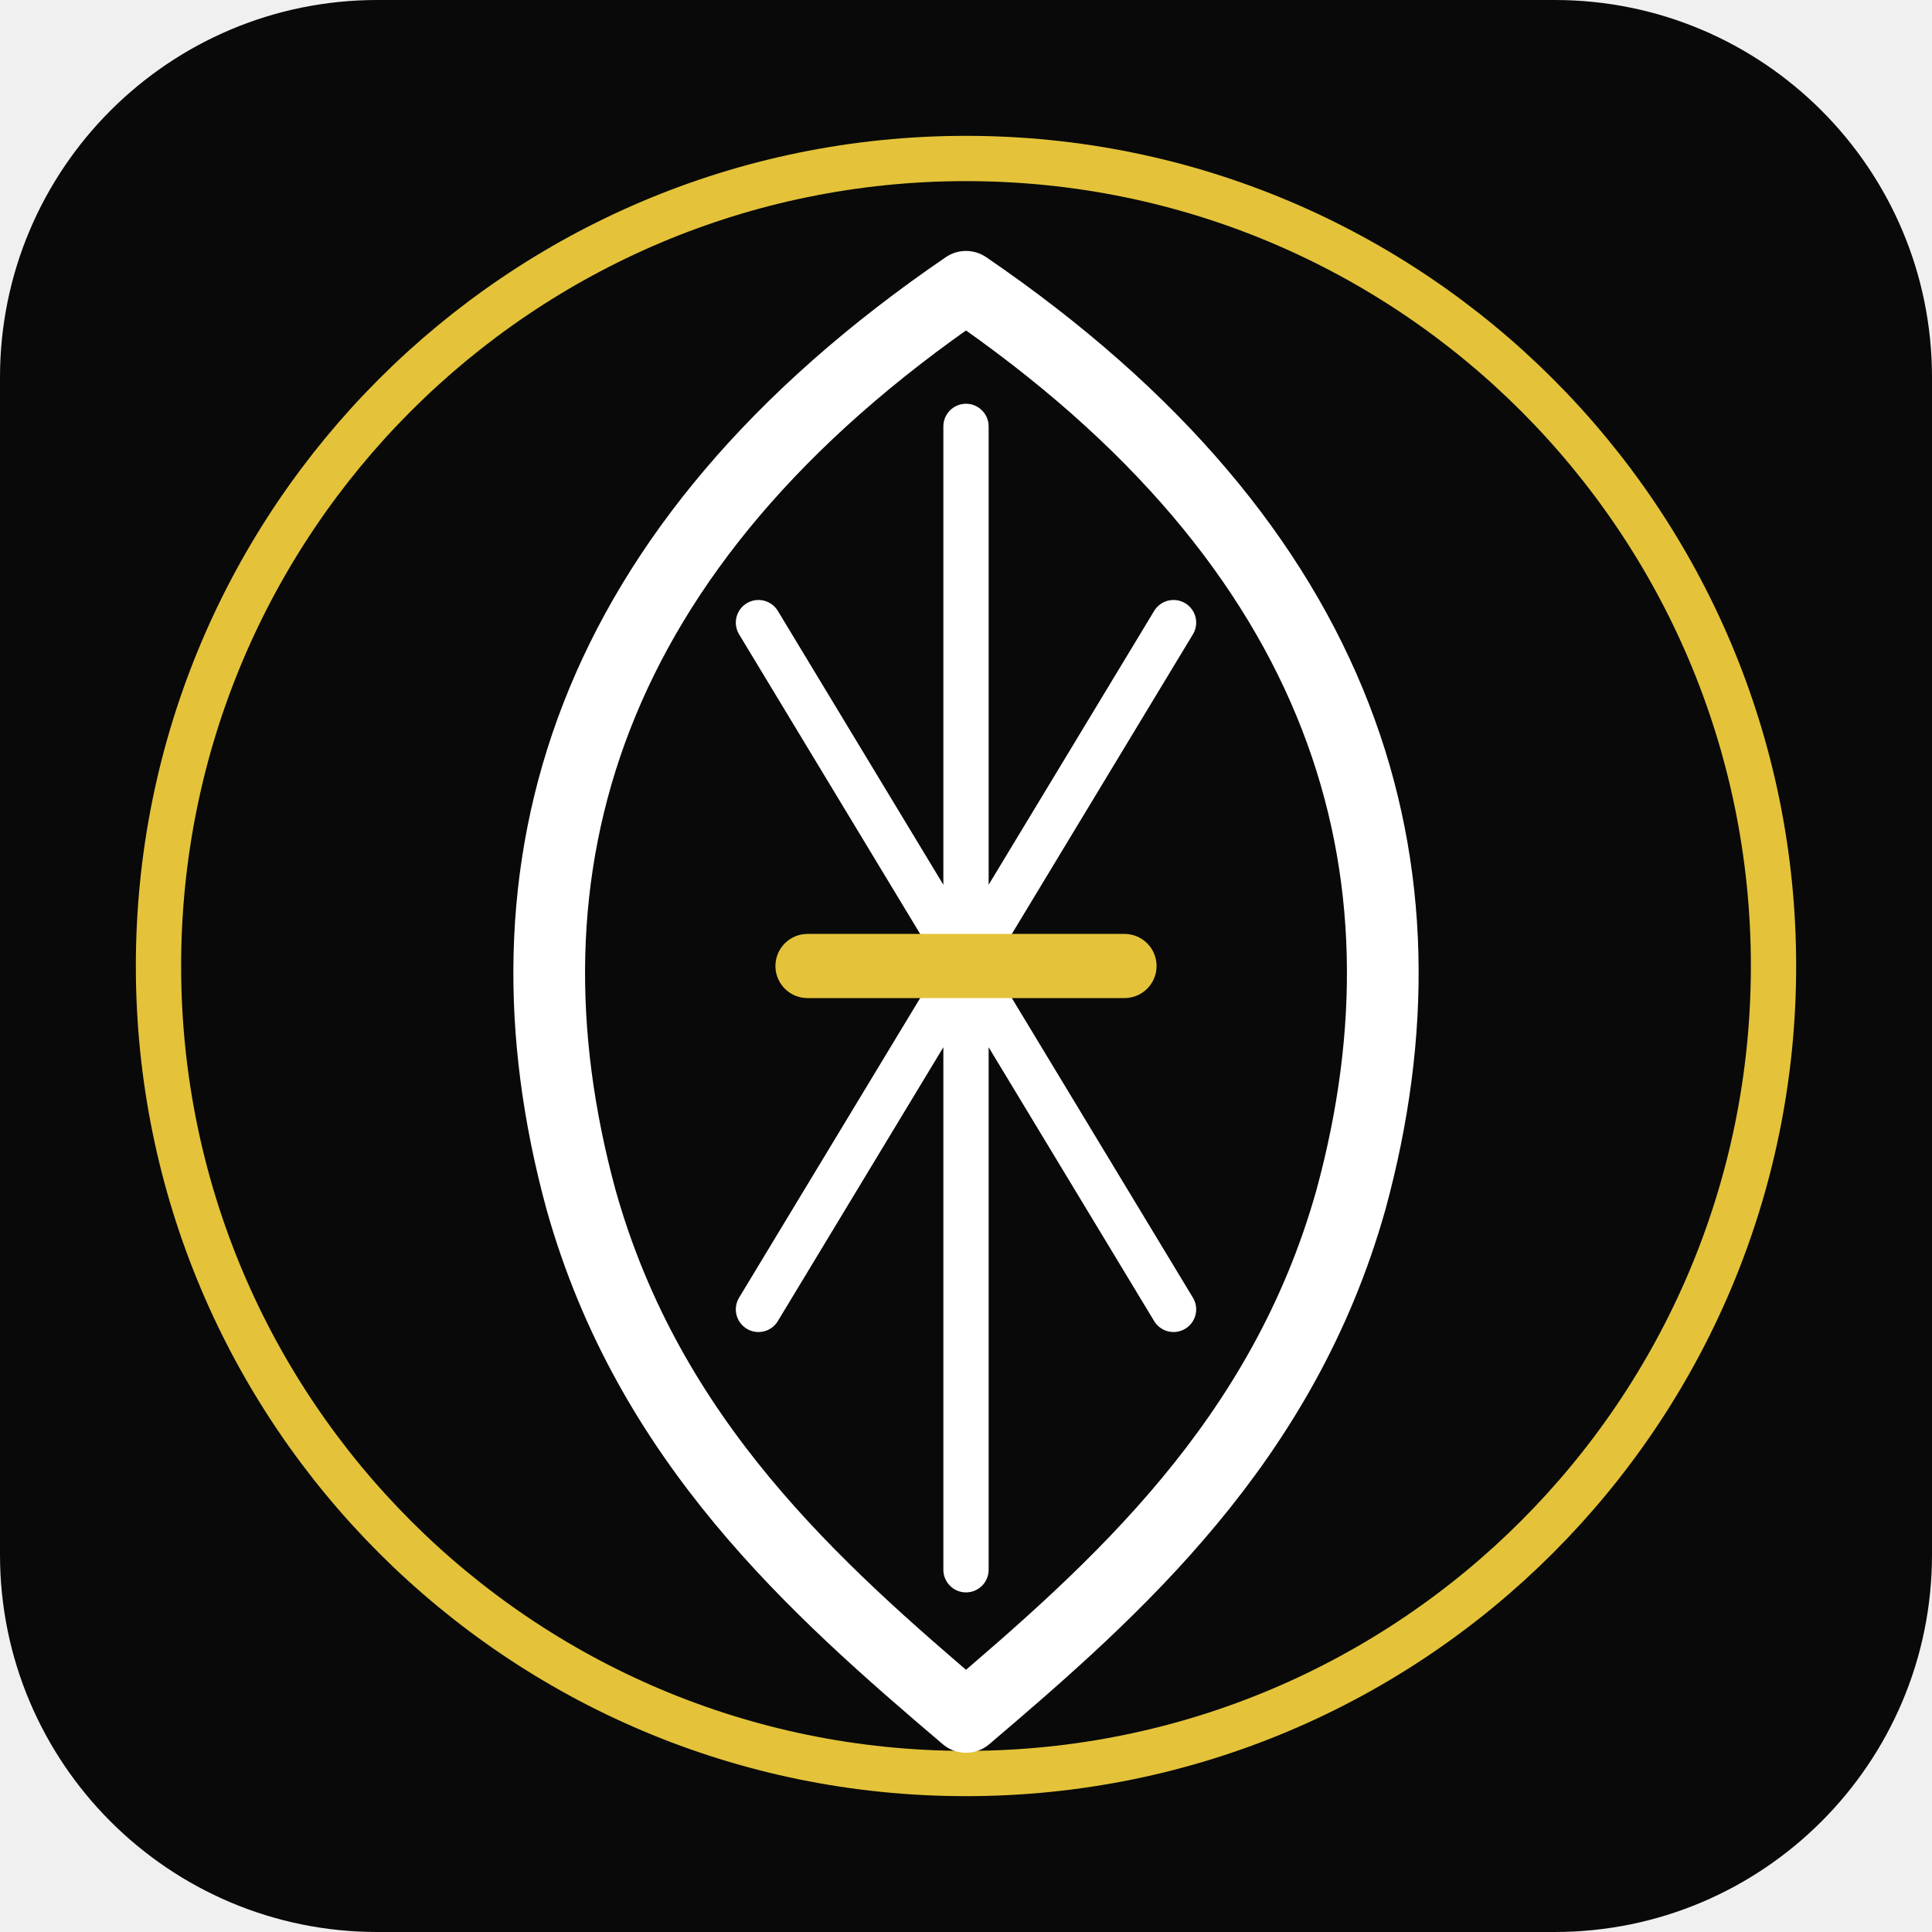
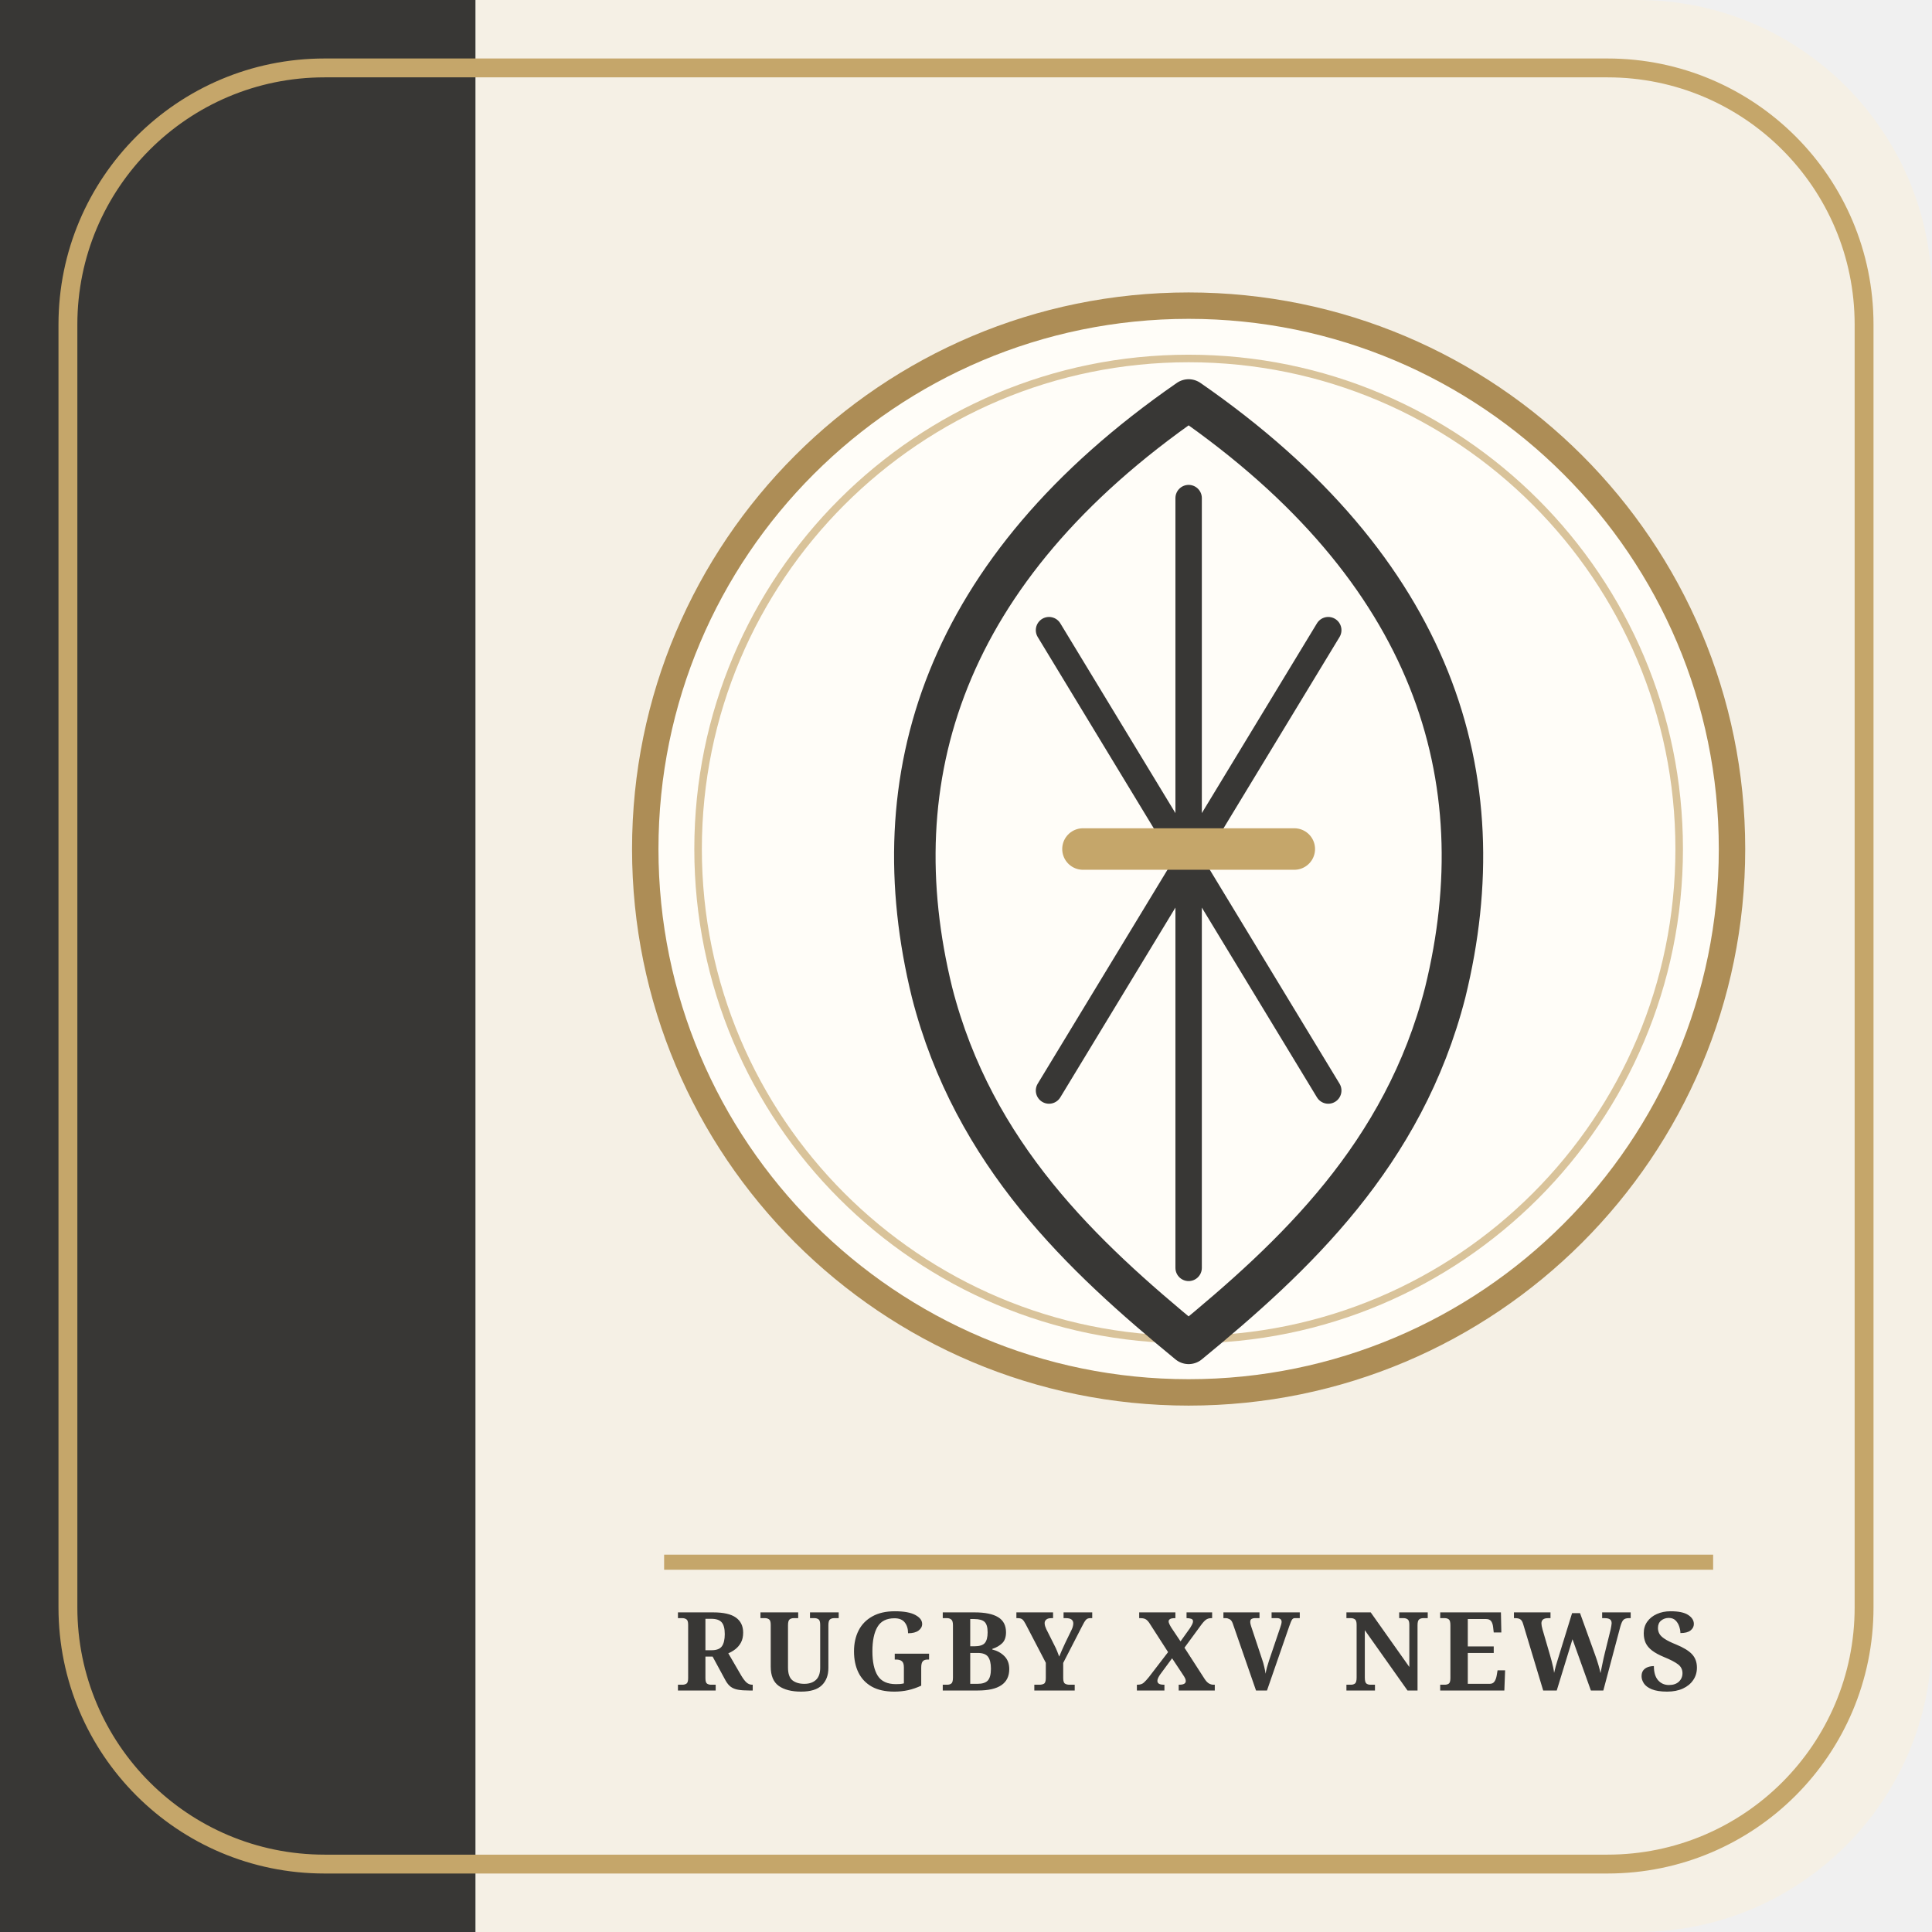
<svg xmlns="http://www.w3.org/2000/svg" viewBox="0 0 512 512">
-   <rect width="512" height="512" rx="100" fill="#090909" />
-   <circle cx="256" cy="256" r="214" fill="none" stroke="#e4c33a" stroke-width="12" />
-   <path d="M256 76C155 145 130 230 154 318c18 64 62 103 102 137 40-34 84-73 102-137 24-88-1-173-102-242Z" fill="none" stroke="#fff" stroke-width="19" stroke-linejoin="round" />
-   <path d="M256 113v303M201 165l110 182M311 165 201 347" stroke="#fff" stroke-width="12" stroke-linecap="round" />
-   <path d="M214 256h84" stroke="#e4c33a" stroke-width="17" stroke-linecap="round" />
+   <rect width="512" height="512" rx="78" fill="#f5f0e5" />
+   <path d="M0 0h126v512H0z" fill="#383735" />
+   <rect x="18" y="18" width="476" height="476" rx="68" fill="none" stroke="#c5a66a" stroke-width="5" />
+   <circle cx="315" cy="225" r="144" fill="#fffdf8" stroke="#ad8d56" stroke-width="7" />
+   <circle cx="315" cy="225" r="130" fill="none" stroke="#d9c39a" stroke-width="2" />
+   <path d="M315 106c-65 45-82 100-68 157 11 43 40 70 68 93 28-23 57-50 68-93 14-57-3-112-68-157Z" fill="none" stroke="#383735" stroke-width="11" stroke-linejoin="round" />
+   <path d="M315 132v204m-37-169 74 122m-74 0 74-122" stroke="#383735" stroke-width="7" stroke-linecap="round" />
+   <path d="M287 225h56" stroke="#c5a66a" stroke-width="11" stroke-linecap="round" />
+   <path d="M176 414h278" stroke="#c5a66a" stroke-width="4" />
+   <text x="315" y="448" text-anchor="middle" font-family="Georgia,serif" font-size="29" font-weight="bold" letter-spacing="2" fill="#383735">RUGBY XV NEWS</text>
</svg>
